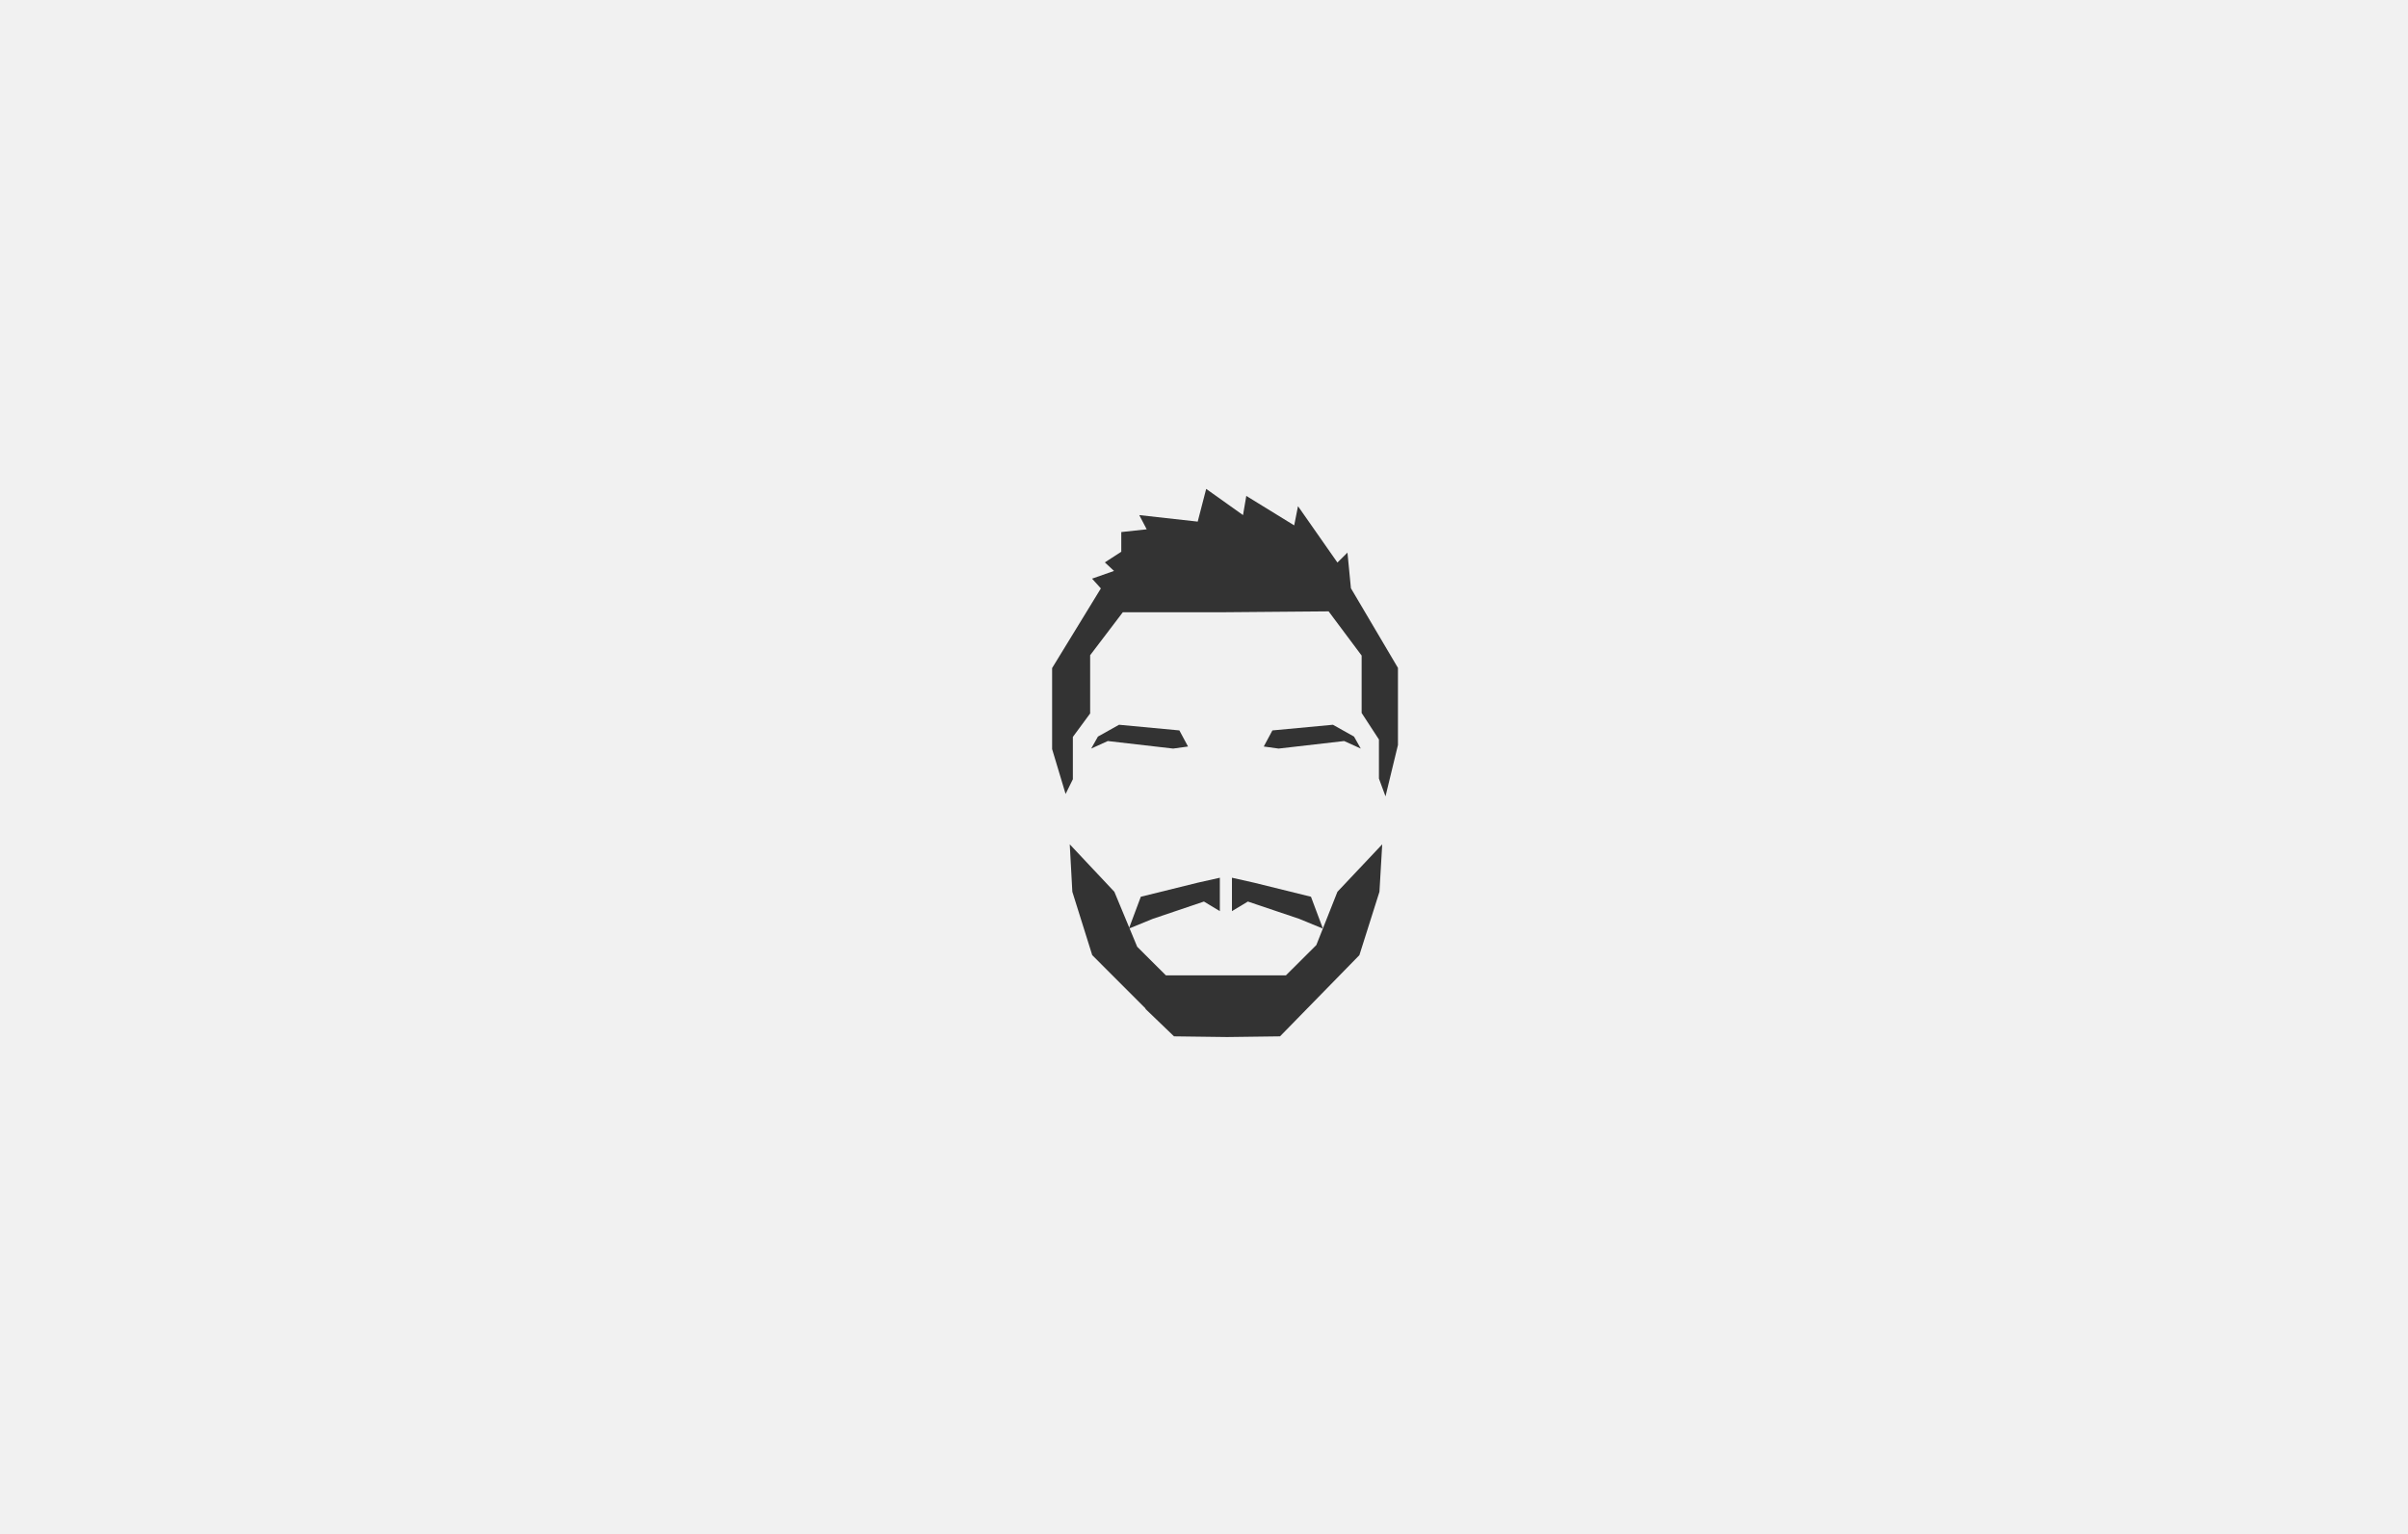
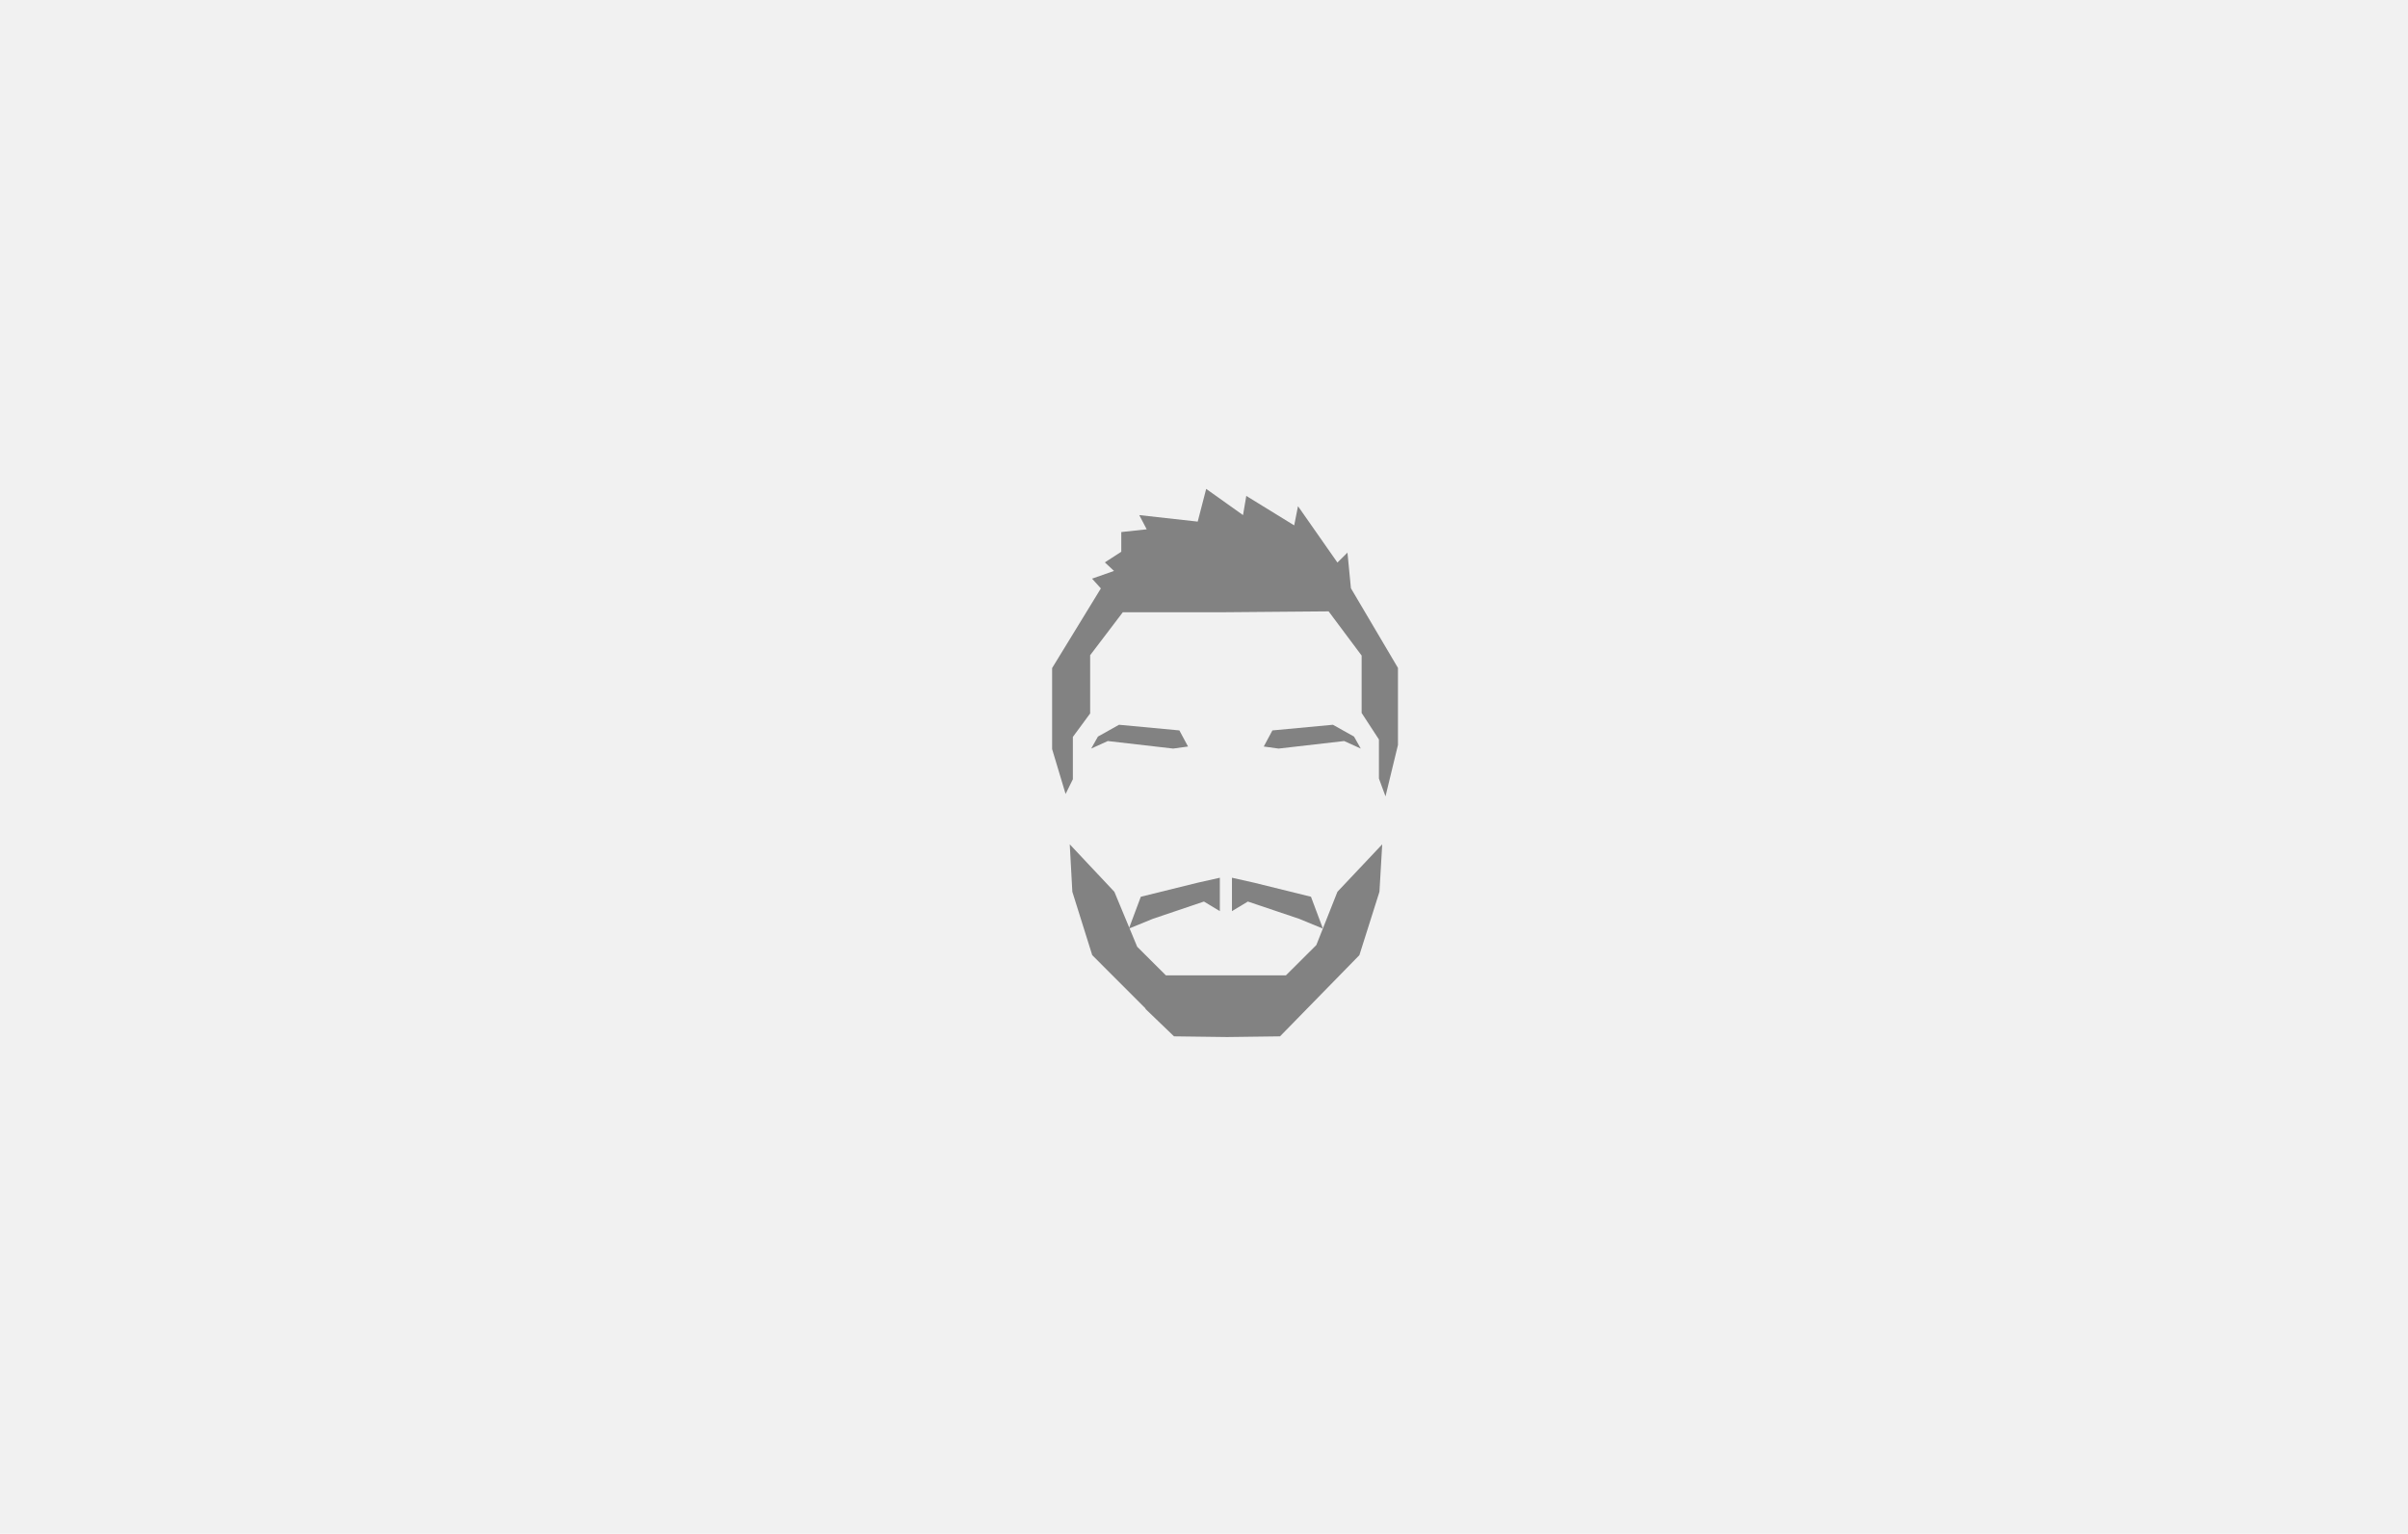
<svg xmlns="http://www.w3.org/2000/svg" width="325" height="207" viewBox="0 0 325 207" fill="none">
+   <rect width="325" height="207" fill="white" />
  <rect width="325" height="207" fill="#F1F1F1" />
-   <path d="M186.997 107.509L188.677 100.572V90.166L182.329 79.412L181.862 74.603L180.508 75.944L175.187 68.336L174.674 70.926L168.209 66.948L167.766 69.538L162.795 66L161.651 70.417L153.763 69.538L154.766 71.457L151.335 71.828V74.487L149.118 75.921L150.355 77.077L147.391 78.118L148.581 79.436L142 90.189V101.127L143.82 107.186L144.801 105.197V99.485L147.134 96.317V88.454L151.545 82.65H165.455L179.318 82.534L183.776 88.501V96.248L186.11 99.832V105.104L186.997 107.509Z" fill="#333333" />
-   <path d="M183.659 101.057L182.749 99.439L179.902 97.843L171.733 98.606L170.566 100.78L172.573 101.057L181.419 100.04L183.659 101.057Z" fill="#333333" />
-   <path d="M147.275 101.057L148.185 99.439L151.032 97.843L159.177 98.606L160.344 100.78L158.337 101.057L149.515 100.04L147.275 101.057Z" fill="#333333" />
-   <path d="M175.351 124.044L168.419 121.708L166.272 123.003V118.494L169.259 119.164L176.938 121.061L178.548 125.362L175.351 124.044ZM155.583 124.044L162.491 121.708L164.638 123.003V118.494L161.651 119.164L153.973 121.061L152.362 125.362L155.583 124.044Z" fill="#333333" />
-   <path d="M180.508 120.39L177.661 127.582L173.554 131.675H157.357L153.483 127.813L150.402 120.39L144.381 113.984L144.731 120.39L147.415 128.946L154.603 136.138V136.207L158.454 139.907L165.619 140L172.76 139.907L183.472 128.946L186.18 120.39L186.553 113.984L180.508 120.39Z" fill="#333333" />
+   <path d="M186.997 107.509L188.677 100.572V90.166L182.329 79.412L181.862 74.603L180.508 75.944L175.187 68.336L174.674 70.926L168.209 66.948L167.766 69.538L162.795 66L161.651 70.417L153.763 69.538L154.766 71.457L151.335 71.828V74.487L149.118 75.921L150.355 77.077L147.391 78.118L148.581 79.436L142 90.189V101.127L143.82 107.186L144.801 105.197V99.485L147.134 96.317V88.454L151.545 82.65H165.455L179.318 82.534L183.776 88.501V96.248L186.11 99.832V105.104L186.997 107.509Z" fill="#828282" />
+   <path d="M183.659 101.057L182.749 99.439L179.902 97.843L171.733 98.606L170.566 100.78L172.573 101.057L181.419 100.04L183.659 101.057Z" fill="#828282" />
+   <path d="M147.275 101.057L148.185 99.439L151.032 97.843L159.177 98.606L160.344 100.78L158.337 101.057L149.515 100.04L147.275 101.057Z" fill="#828282" />
+   <path d="M175.351 124.044L168.419 121.708L166.272 123.003V118.494L169.259 119.164L176.938 121.061L178.548 125.362L175.351 124.044ZM155.583 124.044L162.491 121.708L164.638 123.003V118.494L161.651 119.164L153.973 121.061L152.362 125.362L155.583 124.044Z" fill="#828282" />
+   <path d="M180.508 120.39L177.661 127.582L173.554 131.675H157.357L153.483 127.813L150.402 120.39L144.381 113.984L144.731 120.39L147.415 128.946L154.603 136.138V136.207L158.454 139.907L165.619 140L172.76 139.907L183.472 128.946L186.18 120.39L186.553 113.984L180.508 120.39Z" fill="#828282" />
</svg>
